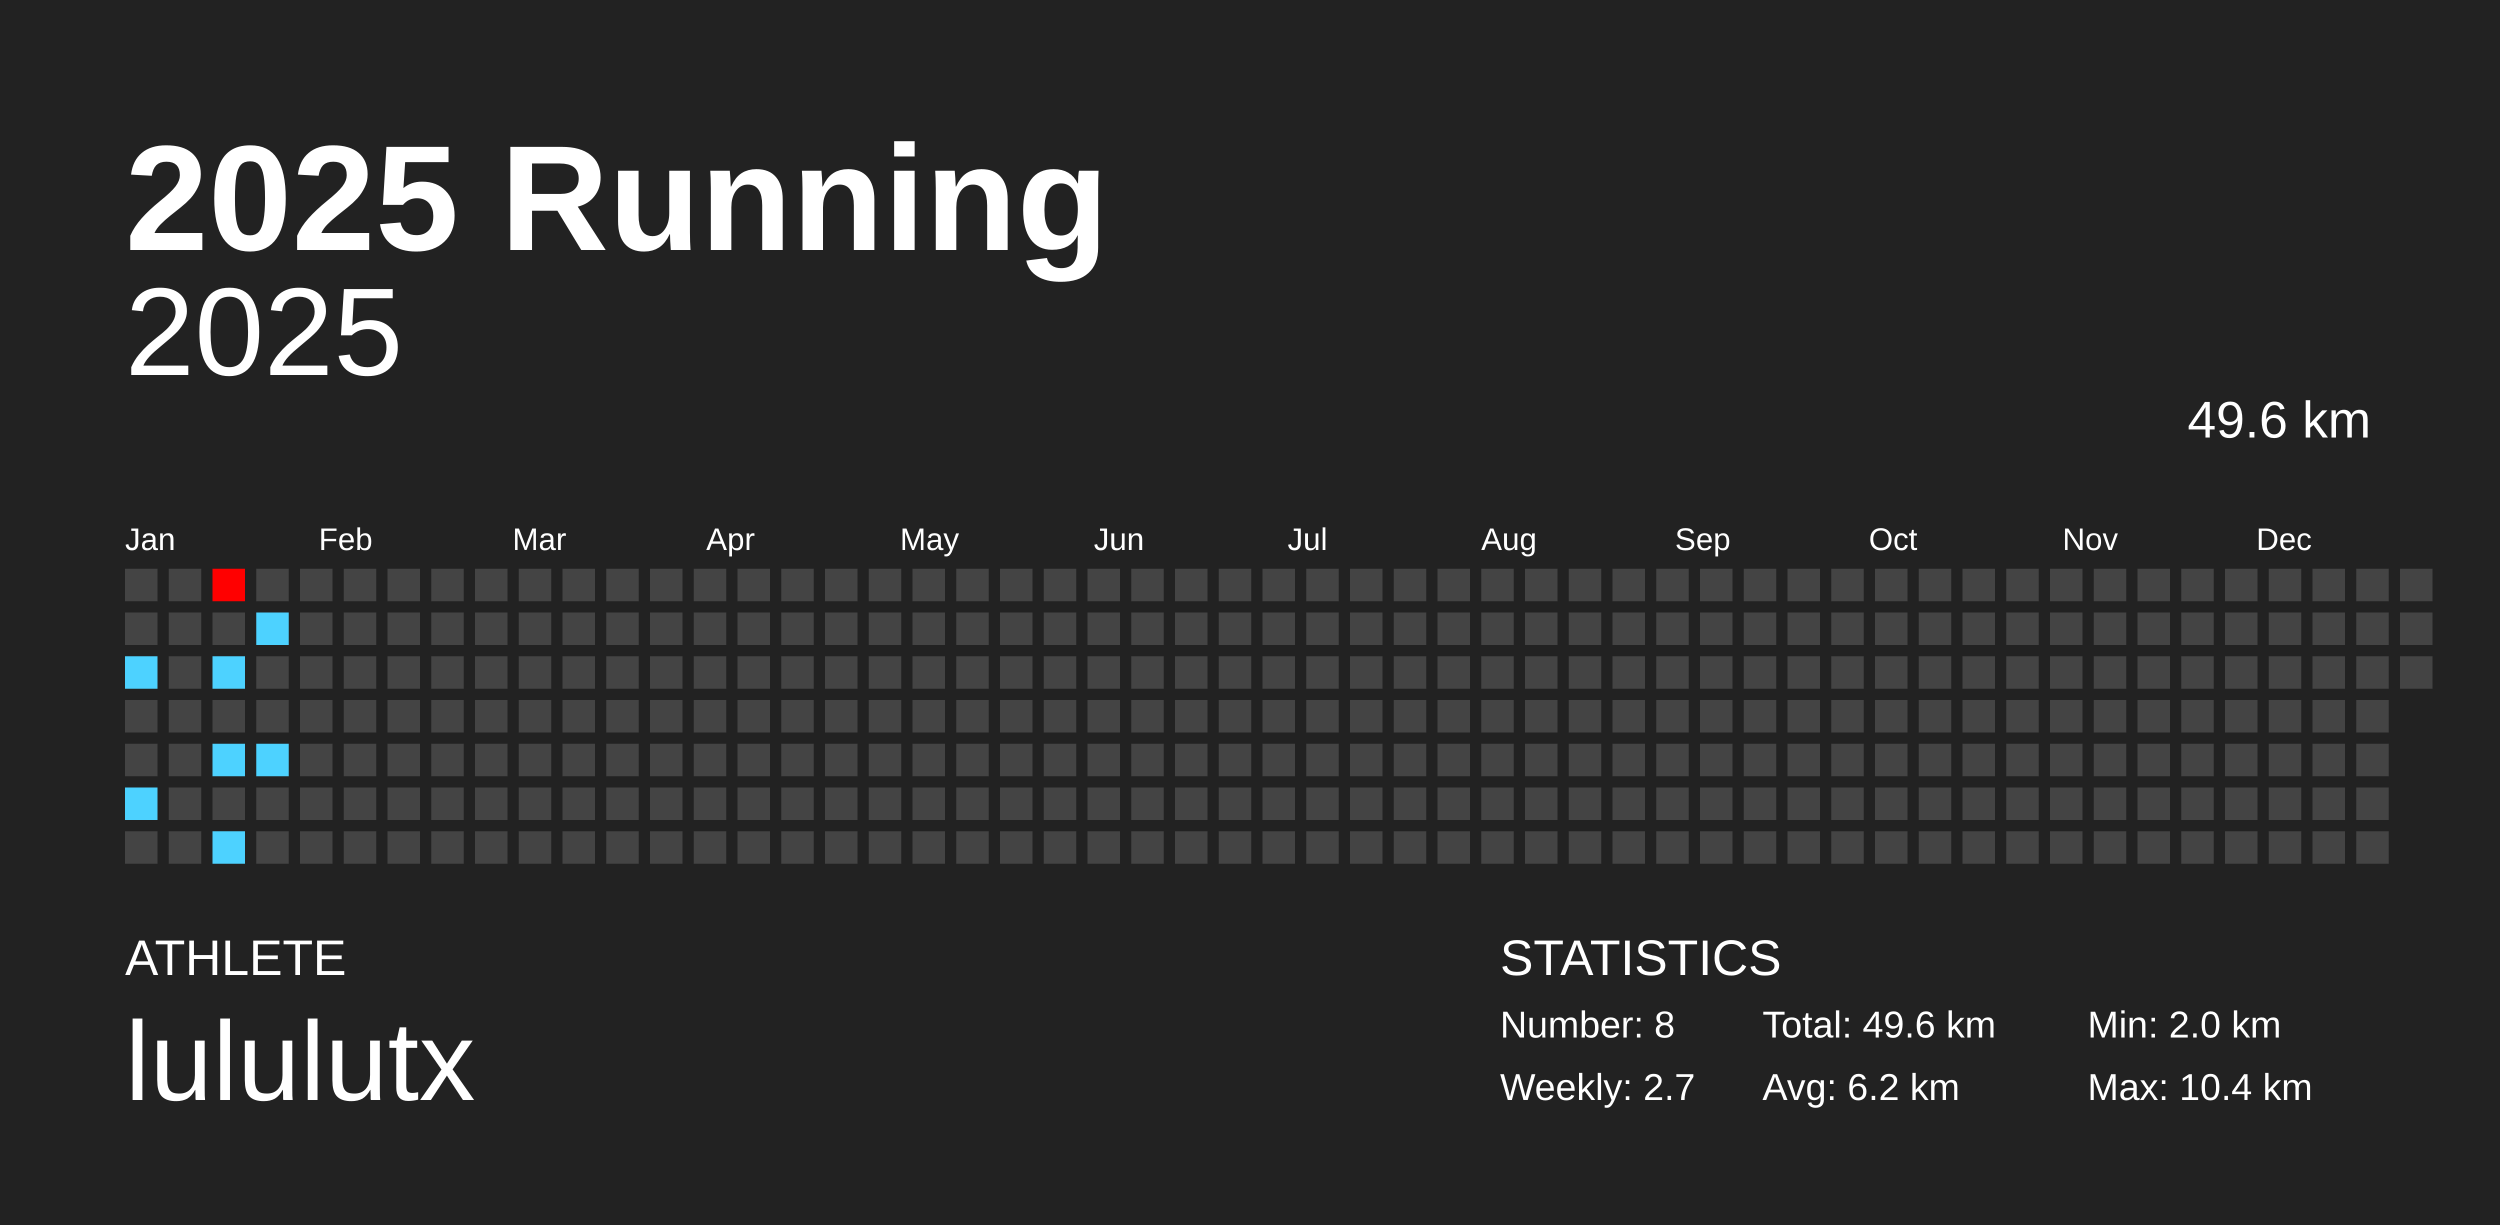
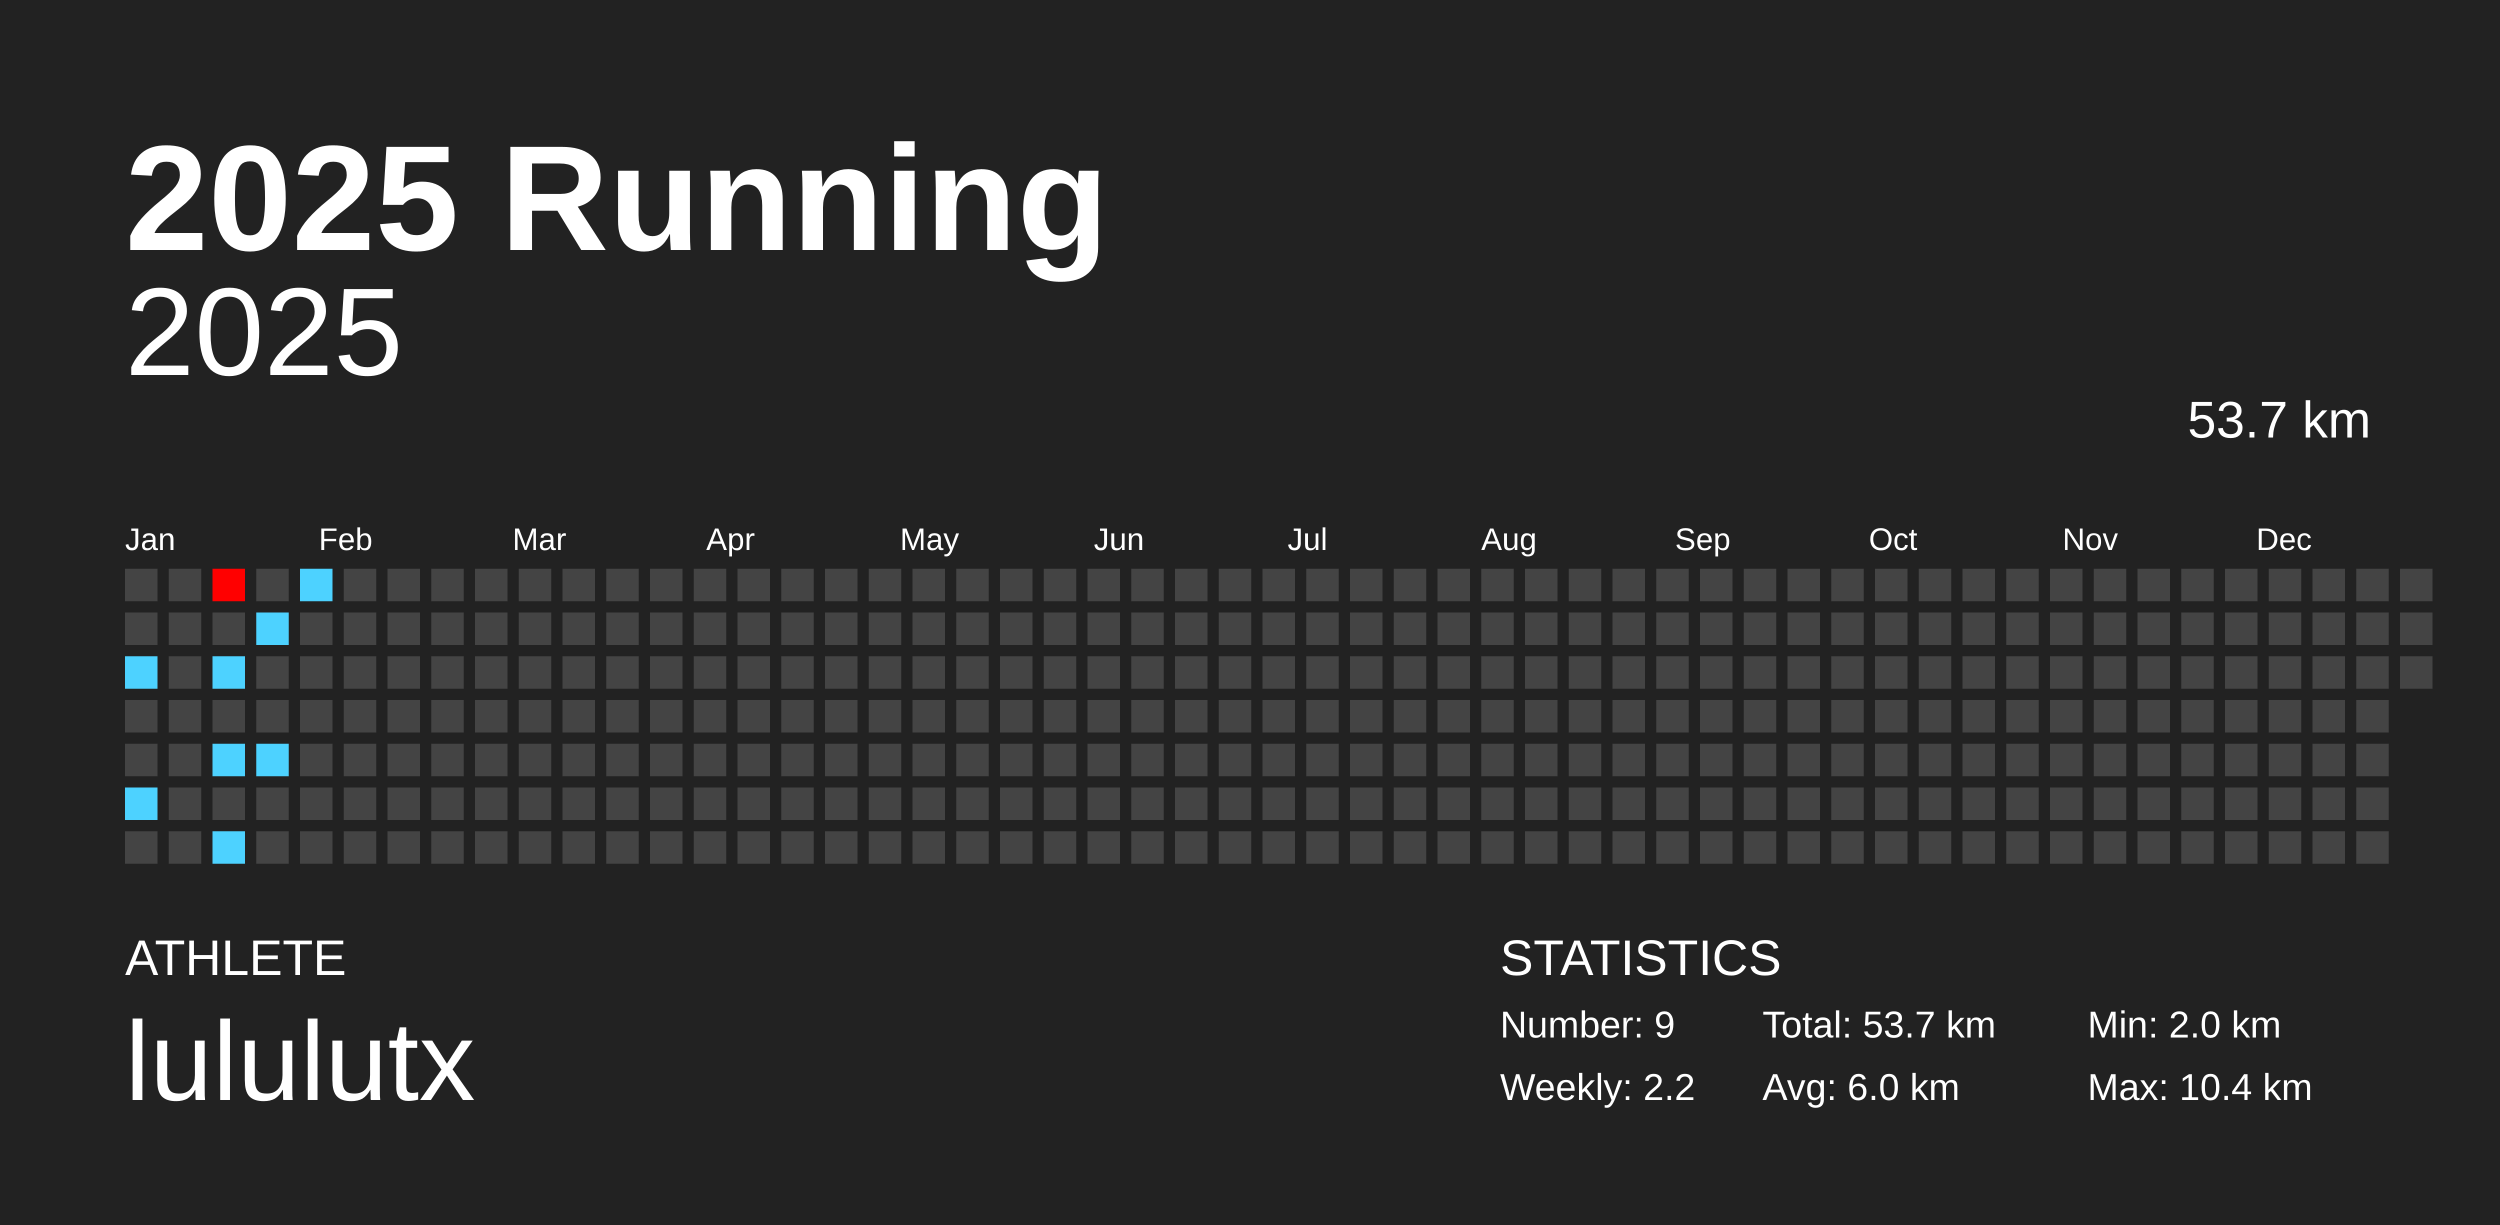
<svg xmlns="http://www.w3.org/2000/svg" baseProfile="full" height="98mm" version="1.1" viewBox="0,0,200,98" width="200mm">
  <defs />
  <rect fill="#222222" height="98" width="200" x="0" y="0" />
  <text fill="#FFFFFF" style="font-size:12px; font-family:Arial; font-weight:bold;" x="10" y="20">2025 Running</text>
  <text fill="#FFFFFF" style="font-size:4px; font-family:Arial" x="10" y="78">ATHLETE</text>
  <text fill="#FFFFFF" style="font-size:9px; font-family:Arial" x="10" y="88">lululutx</text>
  <text fill="#FFFFFF" style="font-size:4px; font-family:Arial" x="120" y="78">STATISTICS</text>
-   <text fill="#FFFFFF" style="font-size:3px; font-family:Arial" x="120" y="83">Number: 8</text>
-   <text fill="#FFFFFF" style="font-size:3px; font-family:Arial" x="120" y="88">Weekly: 2.7</text>
-   <text fill="#FFFFFF" style="font-size:3px; font-family:Arial" x="141" y="83">Total: 49.6 km</text>
-   <text fill="#FFFFFF" style="font-size:3px; font-family:Arial" x="141" y="88">Avg: 6.2 km</text>
+   <text fill="#FFFFFF" style="font-size:3px; font-family:Arial" x="120" y="83">Number: 9</text>
+   <text fill="#FFFFFF" style="font-size:3px; font-family:Arial" x="120" y="88">Weekly: 2.2</text>
+   <text fill="#FFFFFF" style="font-size:3px; font-family:Arial" x="141" y="83">Total: 53.7 km</text>
+   <text fill="#FFFFFF" style="font-size:3px; font-family:Arial" x="141" y="88">Avg: 6.0 km</text>
  <text fill="#FFFFFF" style="font-size:3px; font-family:Arial" x="167" y="83">Min: 2.0 km</text>
  <text fill="#FFFFFF" style="font-size:3px; font-family:Arial" x="167" y="88">Max: 10.4 km</text>
  <text alignment-baseline="hanging" fill="#FFFFFF" style="font-size:10.0px; font-family:Arial;" x="10" y="30">2025</text>
-   <text alignment-baseline="hanging" fill="#FFFFFF" style="font-size:4.125px; font-family:Arial;" x="175" y="35">49.6 km</text>
+   <text alignment-baseline="hanging" fill="#FFFFFF" style="font-size:4.125px; font-family:Arial;" x="175" y="35">53.7 km</text>
  <text fill="#FFFFFF" style="font-size:2.5px; font-family:Arial" x="10.0" y="44">Jan</text>
  <text fill="#FFFFFF" style="font-size:2.5px; font-family:Arial" x="25.5" y="44">Feb</text>
  <text fill="#FFFFFF" style="font-size:2.5px; font-family:Arial" x="41.0" y="44">Mar</text>
  <text fill="#FFFFFF" style="font-size:2.5px; font-family:Arial" x="56.5" y="44">Apr</text>
  <text fill="#FFFFFF" style="font-size:2.5px; font-family:Arial" x="72.0" y="44">May</text>
  <text fill="#FFFFFF" style="font-size:2.5px; font-family:Arial" x="87.5" y="44">Jun</text>
  <text fill="#FFFFFF" style="font-size:2.5px; font-family:Arial" x="103.0" y="44">Jul</text>
  <text fill="#FFFFFF" style="font-size:2.5px; font-family:Arial" x="118.5" y="44">Aug</text>
  <text fill="#FFFFFF" style="font-size:2.5px; font-family:Arial" x="134.0" y="44">Sep</text>
  <text fill="#FFFFFF" style="font-size:2.5px; font-family:Arial" x="149.5" y="44">Oct</text>
  <text fill="#FFFFFF" style="font-size:2.5px; font-family:Arial" x="165.0" y="44">Nov</text>
  <text fill="#FFFFFF" style="font-size:2.5px; font-family:Arial" x="180.5" y="44">Dec</text>
  <rect fill="#444444" height="2.6" width="2.6" x="10.0" y="45.5" />
  <rect fill="#444444" height="2.6" width="2.6" x="10.0" y="49.0" />
  <rect fill="#4dd2ff" height="2.6" width="2.6" x="10.0" y="52.5" />
  <rect fill="#444444" height="2.6" width="2.6" x="10.0" y="56.0" />
  <rect fill="#444444" height="2.6" width="2.6" x="10.0" y="59.5" />
  <rect fill="#4dd2ff" height="2.6" width="2.6" x="10.0" y="63.0" />
  <rect fill="#444444" height="2.6" width="2.6" x="10.0" y="66.5" />
  <rect fill="#444444" height="2.6" width="2.6" x="13.5" y="45.5" />
  <rect fill="#444444" height="2.6" width="2.6" x="13.5" y="49.0" />
  <rect fill="#444444" height="2.6" width="2.6" x="13.5" y="52.5" />
  <rect fill="#444444" height="2.6" width="2.6" x="13.5" y="56.0" />
  <rect fill="#444444" height="2.6" width="2.6" x="13.5" y="59.5" />
  <rect fill="#444444" height="2.6" width="2.6" x="13.5" y="63.0" />
  <rect fill="#444444" height="2.6" width="2.6" x="13.5" y="66.5" />
  <rect fill="#ff0000" height="2.6" width="2.6" x="17.0" y="45.5" />
  <rect fill="#444444" height="2.6" width="2.6" x="17.0" y="49.0" />
  <rect fill="#4dd2ff" height="2.6" width="2.6" x="17.0" y="52.5" />
  <rect fill="#444444" height="2.6" width="2.6" x="17.0" y="56.0" />
  <rect fill="#4dd2ff" height="2.6" width="2.6" x="17.0" y="59.5" />
  <rect fill="#444444" height="2.6" width="2.6" x="17.0" y="63.0" />
  <rect fill="#4dd2ff" height="2.6" width="2.6" x="17.0" y="66.5" />
  <rect fill="#444444" height="2.6" width="2.6" x="20.5" y="45.5" />
  <rect fill="#4dd2ff" height="2.6" width="2.6" x="20.5" y="49.0" />
  <rect fill="#444444" height="2.6" width="2.6" x="20.5" y="52.5" />
  <rect fill="#444444" height="2.6" width="2.6" x="20.5" y="56.0" />
  <rect fill="#4dd2ff" height="2.6" width="2.6" x="20.5" y="59.5" />
  <rect fill="#444444" height="2.6" width="2.6" x="20.5" y="63.0" />
  <rect fill="#444444" height="2.6" width="2.6" x="20.5" y="66.5" />
-   <rect fill="#444444" height="2.6" width="2.6" x="24.0" y="45.5" />
+   <rect fill="#4dd2ff" height="2.6" width="2.6" x="24.0" y="45.5" />
  <rect fill="#444444" height="2.6" width="2.6" x="24.0" y="49.0" />
  <rect fill="#444444" height="2.6" width="2.6" x="24.0" y="52.5" />
  <rect fill="#444444" height="2.6" width="2.6" x="24.0" y="56.0" />
  <rect fill="#444444" height="2.6" width="2.6" x="24.0" y="59.5" />
  <rect fill="#444444" height="2.6" width="2.6" x="24.0" y="63.0" />
  <rect fill="#444444" height="2.6" width="2.6" x="24.0" y="66.5" />
  <rect fill="#444444" height="2.6" width="2.6" x="27.5" y="45.5" />
  <rect fill="#444444" height="2.6" width="2.6" x="27.5" y="49.0" />
  <rect fill="#444444" height="2.6" width="2.6" x="27.5" y="52.5" />
  <rect fill="#444444" height="2.6" width="2.6" x="27.5" y="56.0" />
  <rect fill="#444444" height="2.6" width="2.6" x="27.5" y="59.5" />
  <rect fill="#444444" height="2.6" width="2.6" x="27.5" y="63.0" />
  <rect fill="#444444" height="2.6" width="2.6" x="27.5" y="66.5" />
  <rect fill="#444444" height="2.6" width="2.6" x="31.0" y="45.5" />
  <rect fill="#444444" height="2.6" width="2.6" x="31.0" y="49.0" />
  <rect fill="#444444" height="2.6" width="2.6" x="31.0" y="52.5" />
  <rect fill="#444444" height="2.6" width="2.6" x="31.0" y="56.0" />
  <rect fill="#444444" height="2.6" width="2.6" x="31.0" y="59.5" />
  <rect fill="#444444" height="2.6" width="2.6" x="31.0" y="63.0" />
  <rect fill="#444444" height="2.6" width="2.6" x="31.0" y="66.5" />
  <rect fill="#444444" height="2.6" width="2.6" x="34.5" y="45.5" />
  <rect fill="#444444" height="2.6" width="2.6" x="34.5" y="49.0" />
  <rect fill="#444444" height="2.6" width="2.6" x="34.5" y="52.5" />
  <rect fill="#444444" height="2.6" width="2.6" x="34.5" y="56.0" />
  <rect fill="#444444" height="2.6" width="2.6" x="34.5" y="59.5" />
  <rect fill="#444444" height="2.6" width="2.6" x="34.5" y="63.0" />
  <rect fill="#444444" height="2.6" width="2.6" x="34.5" y="66.5" />
  <rect fill="#444444" height="2.6" width="2.6" x="38.0" y="45.5" />
  <rect fill="#444444" height="2.6" width="2.6" x="38.0" y="49.0" />
  <rect fill="#444444" height="2.6" width="2.6" x="38.0" y="52.5" />
  <rect fill="#444444" height="2.6" width="2.6" x="38.0" y="56.0" />
  <rect fill="#444444" height="2.6" width="2.6" x="38.0" y="59.5" />
  <rect fill="#444444" height="2.6" width="2.6" x="38.0" y="63.0" />
  <rect fill="#444444" height="2.6" width="2.6" x="38.0" y="66.5" />
  <rect fill="#444444" height="2.6" width="2.6" x="41.5" y="45.5" />
  <rect fill="#444444" height="2.6" width="2.6" x="41.5" y="49.0" />
  <rect fill="#444444" height="2.6" width="2.6" x="41.5" y="52.5" />
  <rect fill="#444444" height="2.6" width="2.6" x="41.5" y="56.0" />
  <rect fill="#444444" height="2.6" width="2.6" x="41.5" y="59.5" />
  <rect fill="#444444" height="2.6" width="2.6" x="41.5" y="63.0" />
  <rect fill="#444444" height="2.6" width="2.6" x="41.5" y="66.5" />
  <rect fill="#444444" height="2.6" width="2.6" x="45.0" y="45.5" />
  <rect fill="#444444" height="2.6" width="2.6" x="45.0" y="49.0" />
  <rect fill="#444444" height="2.6" width="2.6" x="45.0" y="52.5" />
  <rect fill="#444444" height="2.6" width="2.6" x="45.0" y="56.0" />
  <rect fill="#444444" height="2.6" width="2.6" x="45.0" y="59.5" />
  <rect fill="#444444" height="2.6" width="2.6" x="45.0" y="63.0" />
  <rect fill="#444444" height="2.6" width="2.6" x="45.0" y="66.5" />
  <rect fill="#444444" height="2.6" width="2.6" x="48.5" y="45.5" />
  <rect fill="#444444" height="2.6" width="2.6" x="48.5" y="49.0" />
  <rect fill="#444444" height="2.6" width="2.6" x="48.5" y="52.5" />
  <rect fill="#444444" height="2.6" width="2.6" x="48.5" y="56.0" />
  <rect fill="#444444" height="2.6" width="2.6" x="48.5" y="59.5" />
  <rect fill="#444444" height="2.6" width="2.6" x="48.5" y="63.0" />
  <rect fill="#444444" height="2.6" width="2.6" x="48.5" y="66.5" />
  <rect fill="#444444" height="2.6" width="2.6" x="52.0" y="45.5" />
  <rect fill="#444444" height="2.6" width="2.6" x="52.0" y="49.0" />
  <rect fill="#444444" height="2.6" width="2.6" x="52.0" y="52.5" />
  <rect fill="#444444" height="2.6" width="2.6" x="52.0" y="56.0" />
  <rect fill="#444444" height="2.6" width="2.6" x="52.0" y="59.5" />
  <rect fill="#444444" height="2.6" width="2.6" x="52.0" y="63.0" />
  <rect fill="#444444" height="2.6" width="2.6" x="52.0" y="66.5" />
  <rect fill="#444444" height="2.6" width="2.6" x="55.5" y="45.5" />
  <rect fill="#444444" height="2.6" width="2.6" x="55.5" y="49.0" />
  <rect fill="#444444" height="2.6" width="2.6" x="55.5" y="52.5" />
  <rect fill="#444444" height="2.6" width="2.6" x="55.5" y="56.0" />
  <rect fill="#444444" height="2.6" width="2.6" x="55.5" y="59.5" />
  <rect fill="#444444" height="2.6" width="2.6" x="55.5" y="63.0" />
  <rect fill="#444444" height="2.6" width="2.6" x="55.5" y="66.5" />
  <rect fill="#444444" height="2.6" width="2.6" x="59.0" y="45.5" />
  <rect fill="#444444" height="2.6" width="2.6" x="59.0" y="49.0" />
  <rect fill="#444444" height="2.6" width="2.6" x="59.0" y="52.5" />
  <rect fill="#444444" height="2.6" width="2.6" x="59.0" y="56.0" />
  <rect fill="#444444" height="2.6" width="2.6" x="59.0" y="59.5" />
  <rect fill="#444444" height="2.6" width="2.6" x="59.0" y="63.0" />
  <rect fill="#444444" height="2.6" width="2.6" x="59.0" y="66.5" />
  <rect fill="#444444" height="2.6" width="2.6" x="62.5" y="45.5" />
  <rect fill="#444444" height="2.6" width="2.6" x="62.5" y="49.0" />
  <rect fill="#444444" height="2.6" width="2.6" x="62.5" y="52.5" />
  <rect fill="#444444" height="2.6" width="2.6" x="62.5" y="56.0" />
  <rect fill="#444444" height="2.6" width="2.6" x="62.5" y="59.5" />
  <rect fill="#444444" height="2.6" width="2.6" x="62.5" y="63.0" />
  <rect fill="#444444" height="2.6" width="2.6" x="62.5" y="66.5" />
  <rect fill="#444444" height="2.6" width="2.6" x="66.0" y="45.5" />
  <rect fill="#444444" height="2.6" width="2.6" x="66.0" y="49.0" />
  <rect fill="#444444" height="2.6" width="2.6" x="66.0" y="52.5" />
  <rect fill="#444444" height="2.6" width="2.6" x="66.0" y="56.0" />
  <rect fill="#444444" height="2.6" width="2.6" x="66.0" y="59.5" />
  <rect fill="#444444" height="2.6" width="2.6" x="66.0" y="63.0" />
  <rect fill="#444444" height="2.6" width="2.6" x="66.0" y="66.5" />
  <rect fill="#444444" height="2.6" width="2.6" x="69.5" y="45.5" />
  <rect fill="#444444" height="2.6" width="2.6" x="69.5" y="49.0" />
  <rect fill="#444444" height="2.6" width="2.6" x="69.5" y="52.5" />
  <rect fill="#444444" height="2.6" width="2.6" x="69.5" y="56.0" />
  <rect fill="#444444" height="2.6" width="2.6" x="69.5" y="59.5" />
  <rect fill="#444444" height="2.6" width="2.6" x="69.5" y="63.0" />
  <rect fill="#444444" height="2.6" width="2.6" x="69.5" y="66.5" />
  <rect fill="#444444" height="2.6" width="2.6" x="73.0" y="45.5" />
  <rect fill="#444444" height="2.6" width="2.6" x="73.0" y="49.0" />
  <rect fill="#444444" height="2.6" width="2.6" x="73.0" y="52.5" />
  <rect fill="#444444" height="2.6" width="2.6" x="73.0" y="56.0" />
  <rect fill="#444444" height="2.6" width="2.6" x="73.0" y="59.5" />
  <rect fill="#444444" height="2.6" width="2.6" x="73.0" y="63.0" />
  <rect fill="#444444" height="2.6" width="2.6" x="73.0" y="66.5" />
  <rect fill="#444444" height="2.6" width="2.6" x="76.5" y="45.5" />
  <rect fill="#444444" height="2.6" width="2.6" x="76.5" y="49.0" />
  <rect fill="#444444" height="2.6" width="2.6" x="76.5" y="52.5" />
  <rect fill="#444444" height="2.6" width="2.6" x="76.5" y="56.0" />
  <rect fill="#444444" height="2.6" width="2.6" x="76.5" y="59.5" />
  <rect fill="#444444" height="2.6" width="2.6" x="76.5" y="63.0" />
  <rect fill="#444444" height="2.6" width="2.6" x="76.5" y="66.5" />
  <rect fill="#444444" height="2.6" width="2.6" x="80.0" y="45.5" />
  <rect fill="#444444" height="2.6" width="2.6" x="80.0" y="49.0" />
  <rect fill="#444444" height="2.6" width="2.6" x="80.0" y="52.5" />
  <rect fill="#444444" height="2.6" width="2.6" x="80.0" y="56.0" />
  <rect fill="#444444" height="2.6" width="2.6" x="80.0" y="59.5" />
  <rect fill="#444444" height="2.6" width="2.6" x="80.0" y="63.0" />
  <rect fill="#444444" height="2.6" width="2.6" x="80.0" y="66.5" />
  <rect fill="#444444" height="2.6" width="2.6" x="83.5" y="45.5" />
  <rect fill="#444444" height="2.6" width="2.6" x="83.5" y="49.0" />
  <rect fill="#444444" height="2.6" width="2.6" x="83.5" y="52.5" />
  <rect fill="#444444" height="2.6" width="2.6" x="83.5" y="56.0" />
  <rect fill="#444444" height="2.6" width="2.6" x="83.5" y="59.5" />
  <rect fill="#444444" height="2.6" width="2.6" x="83.5" y="63.0" />
  <rect fill="#444444" height="2.6" width="2.6" x="83.5" y="66.5" />
  <rect fill="#444444" height="2.6" width="2.6" x="87.0" y="45.5" />
  <rect fill="#444444" height="2.6" width="2.6" x="87.0" y="49.0" />
  <rect fill="#444444" height="2.6" width="2.6" x="87.0" y="52.5" />
  <rect fill="#444444" height="2.6" width="2.6" x="87.0" y="56.0" />
  <rect fill="#444444" height="2.6" width="2.6" x="87.0" y="59.5" />
  <rect fill="#444444" height="2.6" width="2.6" x="87.0" y="63.0" />
  <rect fill="#444444" height="2.6" width="2.6" x="87.0" y="66.5" />
  <rect fill="#444444" height="2.6" width="2.6" x="90.5" y="45.5" />
  <rect fill="#444444" height="2.6" width="2.6" x="90.5" y="49.0" />
  <rect fill="#444444" height="2.6" width="2.6" x="90.5" y="52.5" />
  <rect fill="#444444" height="2.6" width="2.6" x="90.5" y="56.0" />
  <rect fill="#444444" height="2.6" width="2.6" x="90.5" y="59.5" />
  <rect fill="#444444" height="2.6" width="2.6" x="90.5" y="63.0" />
  <rect fill="#444444" height="2.6" width="2.6" x="90.5" y="66.5" />
  <rect fill="#444444" height="2.6" width="2.6" x="94.0" y="45.5" />
  <rect fill="#444444" height="2.6" width="2.6" x="94.0" y="49.0" />
  <rect fill="#444444" height="2.6" width="2.6" x="94.0" y="52.5" />
  <rect fill="#444444" height="2.6" width="2.6" x="94.0" y="56.0" />
  <rect fill="#444444" height="2.6" width="2.6" x="94.0" y="59.5" />
  <rect fill="#444444" height="2.6" width="2.6" x="94.0" y="63.0" />
  <rect fill="#444444" height="2.6" width="2.6" x="94.0" y="66.5" />
  <rect fill="#444444" height="2.6" width="2.6" x="97.5" y="45.5" />
  <rect fill="#444444" height="2.6" width="2.6" x="97.5" y="49.0" />
  <rect fill="#444444" height="2.6" width="2.6" x="97.5" y="52.5" />
  <rect fill="#444444" height="2.6" width="2.6" x="97.5" y="56.0" />
  <rect fill="#444444" height="2.6" width="2.6" x="97.5" y="59.5" />
  <rect fill="#444444" height="2.6" width="2.6" x="97.5" y="63.0" />
  <rect fill="#444444" height="2.6" width="2.6" x="97.5" y="66.5" />
  <rect fill="#444444" height="2.6" width="2.6" x="101.0" y="45.5" />
  <rect fill="#444444" height="2.6" width="2.6" x="101.0" y="49.0" />
  <rect fill="#444444" height="2.6" width="2.6" x="101.0" y="52.5" />
  <rect fill="#444444" height="2.6" width="2.6" x="101.0" y="56.0" />
  <rect fill="#444444" height="2.6" width="2.6" x="101.0" y="59.5" />
  <rect fill="#444444" height="2.6" width="2.6" x="101.0" y="63.0" />
  <rect fill="#444444" height="2.6" width="2.6" x="101.0" y="66.5" />
  <rect fill="#444444" height="2.6" width="2.6" x="104.5" y="45.5" />
  <rect fill="#444444" height="2.6" width="2.6" x="104.5" y="49.0" />
  <rect fill="#444444" height="2.6" width="2.6" x="104.5" y="52.5" />
  <rect fill="#444444" height="2.6" width="2.6" x="104.5" y="56.0" />
  <rect fill="#444444" height="2.6" width="2.6" x="104.5" y="59.5" />
  <rect fill="#444444" height="2.6" width="2.6" x="104.5" y="63.0" />
  <rect fill="#444444" height="2.6" width="2.6" x="104.5" y="66.5" />
  <rect fill="#444444" height="2.6" width="2.6" x="108.0" y="45.5" />
  <rect fill="#444444" height="2.6" width="2.6" x="108.0" y="49.0" />
  <rect fill="#444444" height="2.6" width="2.6" x="108.0" y="52.5" />
  <rect fill="#444444" height="2.6" width="2.6" x="108.0" y="56.0" />
  <rect fill="#444444" height="2.6" width="2.6" x="108.0" y="59.5" />
  <rect fill="#444444" height="2.6" width="2.6" x="108.0" y="63.0" />
  <rect fill="#444444" height="2.6" width="2.6" x="108.0" y="66.5" />
  <rect fill="#444444" height="2.6" width="2.6" x="111.5" y="45.5" />
  <rect fill="#444444" height="2.6" width="2.6" x="111.5" y="49.0" />
  <rect fill="#444444" height="2.6" width="2.6" x="111.5" y="52.5" />
  <rect fill="#444444" height="2.6" width="2.6" x="111.5" y="56.0" />
  <rect fill="#444444" height="2.6" width="2.6" x="111.5" y="59.5" />
  <rect fill="#444444" height="2.6" width="2.6" x="111.5" y="63.0" />
  <rect fill="#444444" height="2.6" width="2.6" x="111.5" y="66.5" />
  <rect fill="#444444" height="2.6" width="2.6" x="115.0" y="45.5" />
  <rect fill="#444444" height="2.6" width="2.6" x="115.0" y="49.0" />
  <rect fill="#444444" height="2.6" width="2.6" x="115.0" y="52.5" />
  <rect fill="#444444" height="2.6" width="2.6" x="115.0" y="56.0" />
  <rect fill="#444444" height="2.6" width="2.6" x="115.0" y="59.5" />
  <rect fill="#444444" height="2.6" width="2.6" x="115.0" y="63.0" />
  <rect fill="#444444" height="2.6" width="2.6" x="115.0" y="66.5" />
  <rect fill="#444444" height="2.6" width="2.6" x="118.5" y="45.5" />
  <rect fill="#444444" height="2.6" width="2.6" x="118.5" y="49.0" />
  <rect fill="#444444" height="2.6" width="2.6" x="118.5" y="52.5" />
  <rect fill="#444444" height="2.6" width="2.6" x="118.5" y="56.0" />
  <rect fill="#444444" height="2.6" width="2.6" x="118.5" y="59.5" />
  <rect fill="#444444" height="2.6" width="2.6" x="118.5" y="63.0" />
  <rect fill="#444444" height="2.6" width="2.6" x="118.5" y="66.5" />
  <rect fill="#444444" height="2.6" width="2.6" x="122.0" y="45.5" />
  <rect fill="#444444" height="2.6" width="2.6" x="122.0" y="49.0" />
  <rect fill="#444444" height="2.6" width="2.6" x="122.0" y="52.5" />
  <rect fill="#444444" height="2.6" width="2.6" x="122.0" y="56.0" />
  <rect fill="#444444" height="2.6" width="2.6" x="122.0" y="59.5" />
  <rect fill="#444444" height="2.6" width="2.6" x="122.0" y="63.0" />
  <rect fill="#444444" height="2.6" width="2.6" x="122.0" y="66.5" />
  <rect fill="#444444" height="2.6" width="2.6" x="125.5" y="45.5" />
  <rect fill="#444444" height="2.6" width="2.6" x="125.5" y="49.0" />
  <rect fill="#444444" height="2.6" width="2.6" x="125.5" y="52.5" />
  <rect fill="#444444" height="2.6" width="2.6" x="125.5" y="56.0" />
  <rect fill="#444444" height="2.6" width="2.6" x="125.5" y="59.5" />
  <rect fill="#444444" height="2.6" width="2.6" x="125.5" y="63.0" />
  <rect fill="#444444" height="2.6" width="2.6" x="125.5" y="66.5" />
  <rect fill="#444444" height="2.6" width="2.6" x="129.0" y="45.5" />
  <rect fill="#444444" height="2.6" width="2.6" x="129.0" y="49.0" />
  <rect fill="#444444" height="2.6" width="2.6" x="129.0" y="52.5" />
  <rect fill="#444444" height="2.6" width="2.6" x="129.0" y="56.0" />
  <rect fill="#444444" height="2.6" width="2.6" x="129.0" y="59.5" />
  <rect fill="#444444" height="2.6" width="2.6" x="129.0" y="63.0" />
  <rect fill="#444444" height="2.6" width="2.6" x="129.0" y="66.5" />
  <rect fill="#444444" height="2.6" width="2.6" x="132.5" y="45.5" />
  <rect fill="#444444" height="2.6" width="2.6" x="132.5" y="49.0" />
  <rect fill="#444444" height="2.6" width="2.6" x="132.5" y="52.5" />
  <rect fill="#444444" height="2.6" width="2.6" x="132.5" y="56.0" />
  <rect fill="#444444" height="2.6" width="2.6" x="132.5" y="59.5" />
  <rect fill="#444444" height="2.6" width="2.6" x="132.5" y="63.0" />
  <rect fill="#444444" height="2.6" width="2.6" x="132.5" y="66.5" />
  <rect fill="#444444" height="2.6" width="2.6" x="136.0" y="45.5" />
  <rect fill="#444444" height="2.6" width="2.6" x="136.0" y="49.0" />
  <rect fill="#444444" height="2.6" width="2.6" x="136.0" y="52.5" />
  <rect fill="#444444" height="2.6" width="2.6" x="136.0" y="56.0" />
  <rect fill="#444444" height="2.6" width="2.6" x="136.0" y="59.5" />
  <rect fill="#444444" height="2.6" width="2.6" x="136.0" y="63.0" />
  <rect fill="#444444" height="2.6" width="2.6" x="136.0" y="66.5" />
  <rect fill="#444444" height="2.6" width="2.6" x="139.5" y="45.5" />
  <rect fill="#444444" height="2.6" width="2.6" x="139.5" y="49.0" />
  <rect fill="#444444" height="2.6" width="2.6" x="139.5" y="52.5" />
  <rect fill="#444444" height="2.6" width="2.6" x="139.5" y="56.0" />
  <rect fill="#444444" height="2.6" width="2.6" x="139.5" y="59.5" />
  <rect fill="#444444" height="2.6" width="2.6" x="139.5" y="63.0" />
  <rect fill="#444444" height="2.6" width="2.6" x="139.5" y="66.5" />
  <rect fill="#444444" height="2.6" width="2.6" x="143.0" y="45.5" />
  <rect fill="#444444" height="2.6" width="2.6" x="143.0" y="49.0" />
  <rect fill="#444444" height="2.6" width="2.6" x="143.0" y="52.5" />
  <rect fill="#444444" height="2.6" width="2.6" x="143.0" y="56.0" />
  <rect fill="#444444" height="2.6" width="2.6" x="143.0" y="59.5" />
  <rect fill="#444444" height="2.6" width="2.6" x="143.0" y="63.0" />
  <rect fill="#444444" height="2.6" width="2.6" x="143.0" y="66.5" />
  <rect fill="#444444" height="2.6" width="2.6" x="146.5" y="45.5" />
  <rect fill="#444444" height="2.6" width="2.6" x="146.5" y="49.0" />
  <rect fill="#444444" height="2.6" width="2.6" x="146.5" y="52.5" />
  <rect fill="#444444" height="2.6" width="2.6" x="146.5" y="56.0" />
  <rect fill="#444444" height="2.6" width="2.6" x="146.5" y="59.5" />
  <rect fill="#444444" height="2.6" width="2.6" x="146.5" y="63.0" />
  <rect fill="#444444" height="2.6" width="2.6" x="146.5" y="66.5" />
  <rect fill="#444444" height="2.6" width="2.6" x="150.0" y="45.5" />
  <rect fill="#444444" height="2.6" width="2.6" x="150.0" y="49.0" />
  <rect fill="#444444" height="2.6" width="2.6" x="150.0" y="52.5" />
  <rect fill="#444444" height="2.6" width="2.6" x="150.0" y="56.0" />
  <rect fill="#444444" height="2.6" width="2.6" x="150.0" y="59.5" />
  <rect fill="#444444" height="2.6" width="2.6" x="150.0" y="63.0" />
  <rect fill="#444444" height="2.6" width="2.6" x="150.0" y="66.5" />
  <rect fill="#444444" height="2.6" width="2.6" x="153.5" y="45.5" />
  <rect fill="#444444" height="2.6" width="2.6" x="153.5" y="49.0" />
  <rect fill="#444444" height="2.6" width="2.6" x="153.5" y="52.5" />
  <rect fill="#444444" height="2.6" width="2.6" x="153.5" y="56.0" />
  <rect fill="#444444" height="2.6" width="2.6" x="153.5" y="59.5" />
  <rect fill="#444444" height="2.6" width="2.6" x="153.5" y="63.0" />
  <rect fill="#444444" height="2.6" width="2.6" x="153.5" y="66.5" />
  <rect fill="#444444" height="2.6" width="2.6" x="157.0" y="45.5" />
  <rect fill="#444444" height="2.6" width="2.6" x="157.0" y="49.0" />
  <rect fill="#444444" height="2.6" width="2.6" x="157.0" y="52.5" />
  <rect fill="#444444" height="2.6" width="2.6" x="157.0" y="56.0" />
  <rect fill="#444444" height="2.6" width="2.6" x="157.0" y="59.5" />
  <rect fill="#444444" height="2.6" width="2.6" x="157.0" y="63.0" />
  <rect fill="#444444" height="2.6" width="2.6" x="157.0" y="66.5" />
  <rect fill="#444444" height="2.6" width="2.6" x="160.5" y="45.5" />
  <rect fill="#444444" height="2.6" width="2.6" x="160.5" y="49.0" />
  <rect fill="#444444" height="2.6" width="2.6" x="160.5" y="52.5" />
  <rect fill="#444444" height="2.6" width="2.6" x="160.5" y="56.0" />
  <rect fill="#444444" height="2.6" width="2.6" x="160.5" y="59.5" />
  <rect fill="#444444" height="2.6" width="2.6" x="160.5" y="63.0" />
  <rect fill="#444444" height="2.6" width="2.6" x="160.5" y="66.5" />
  <rect fill="#444444" height="2.6" width="2.6" x="164.0" y="45.5" />
  <rect fill="#444444" height="2.6" width="2.6" x="164.0" y="49.0" />
  <rect fill="#444444" height="2.6" width="2.6" x="164.0" y="52.5" />
  <rect fill="#444444" height="2.6" width="2.6" x="164.0" y="56.0" />
  <rect fill="#444444" height="2.6" width="2.6" x="164.0" y="59.5" />
  <rect fill="#444444" height="2.6" width="2.6" x="164.0" y="63.0" />
  <rect fill="#444444" height="2.6" width="2.6" x="164.0" y="66.5" />
  <rect fill="#444444" height="2.6" width="2.6" x="167.5" y="45.5" />
  <rect fill="#444444" height="2.6" width="2.6" x="167.5" y="49.0" />
  <rect fill="#444444" height="2.6" width="2.6" x="167.5" y="52.5" />
  <rect fill="#444444" height="2.6" width="2.6" x="167.5" y="56.0" />
  <rect fill="#444444" height="2.6" width="2.6" x="167.5" y="59.5" />
  <rect fill="#444444" height="2.6" width="2.6" x="167.5" y="63.0" />
  <rect fill="#444444" height="2.6" width="2.6" x="167.5" y="66.5" />
  <rect fill="#444444" height="2.6" width="2.6" x="171.0" y="45.5" />
  <rect fill="#444444" height="2.6" width="2.6" x="171.0" y="49.0" />
  <rect fill="#444444" height="2.6" width="2.6" x="171.0" y="52.5" />
  <rect fill="#444444" height="2.6" width="2.6" x="171.0" y="56.0" />
  <rect fill="#444444" height="2.6" width="2.6" x="171.0" y="59.5" />
  <rect fill="#444444" height="2.6" width="2.6" x="171.0" y="63.0" />
  <rect fill="#444444" height="2.6" width="2.6" x="171.0" y="66.5" />
  <rect fill="#444444" height="2.6" width="2.6" x="174.5" y="45.5" />
  <rect fill="#444444" height="2.6" width="2.6" x="174.5" y="49.0" />
  <rect fill="#444444" height="2.6" width="2.6" x="174.5" y="52.5" />
  <rect fill="#444444" height="2.6" width="2.6" x="174.5" y="56.0" />
  <rect fill="#444444" height="2.6" width="2.6" x="174.5" y="59.5" />
  <rect fill="#444444" height="2.6" width="2.6" x="174.5" y="63.0" />
  <rect fill="#444444" height="2.6" width="2.6" x="174.5" y="66.5" />
  <rect fill="#444444" height="2.6" width="2.6" x="178.0" y="45.5" />
  <rect fill="#444444" height="2.6" width="2.6" x="178.0" y="49.0" />
  <rect fill="#444444" height="2.6" width="2.6" x="178.0" y="52.5" />
  <rect fill="#444444" height="2.6" width="2.6" x="178.0" y="56.0" />
  <rect fill="#444444" height="2.6" width="2.6" x="178.0" y="59.5" />
  <rect fill="#444444" height="2.6" width="2.6" x="178.0" y="63.0" />
  <rect fill="#444444" height="2.6" width="2.6" x="178.0" y="66.5" />
  <rect fill="#444444" height="2.6" width="2.6" x="181.5" y="45.5" />
  <rect fill="#444444" height="2.6" width="2.6" x="181.5" y="49.0" />
  <rect fill="#444444" height="2.6" width="2.6" x="181.5" y="52.5" />
  <rect fill="#444444" height="2.6" width="2.6" x="181.5" y="56.0" />
  <rect fill="#444444" height="2.6" width="2.6" x="181.5" y="59.5" />
  <rect fill="#444444" height="2.6" width="2.6" x="181.5" y="63.0" />
  <rect fill="#444444" height="2.6" width="2.6" x="181.5" y="66.5" />
  <rect fill="#444444" height="2.6" width="2.6" x="185.0" y="45.5" />
  <rect fill="#444444" height="2.6" width="2.6" x="185.0" y="49.0" />
  <rect fill="#444444" height="2.6" width="2.6" x="185.0" y="52.5" />
  <rect fill="#444444" height="2.6" width="2.6" x="185.0" y="56.0" />
  <rect fill="#444444" height="2.6" width="2.6" x="185.0" y="59.5" />
  <rect fill="#444444" height="2.6" width="2.6" x="185.0" y="63.0" />
  <rect fill="#444444" height="2.6" width="2.6" x="185.0" y="66.5" />
  <rect fill="#444444" height="2.6" width="2.6" x="188.5" y="45.5" />
  <rect fill="#444444" height="2.6" width="2.6" x="188.5" y="49.0" />
  <rect fill="#444444" height="2.6" width="2.6" x="188.5" y="52.5" />
  <rect fill="#444444" height="2.6" width="2.6" x="188.5" y="56.0" />
  <rect fill="#444444" height="2.6" width="2.6" x="188.5" y="59.5" />
  <rect fill="#444444" height="2.6" width="2.6" x="188.5" y="63.0" />
  <rect fill="#444444" height="2.6" width="2.6" x="188.5" y="66.5" />
  <rect fill="#444444" height="2.6" width="2.6" x="192.0" y="45.5" />
  <rect fill="#444444" height="2.6" width="2.6" x="192.0" y="49.0" />
  <rect fill="#444444" height="2.6" width="2.6" x="192.0" y="52.5" />
</svg>
